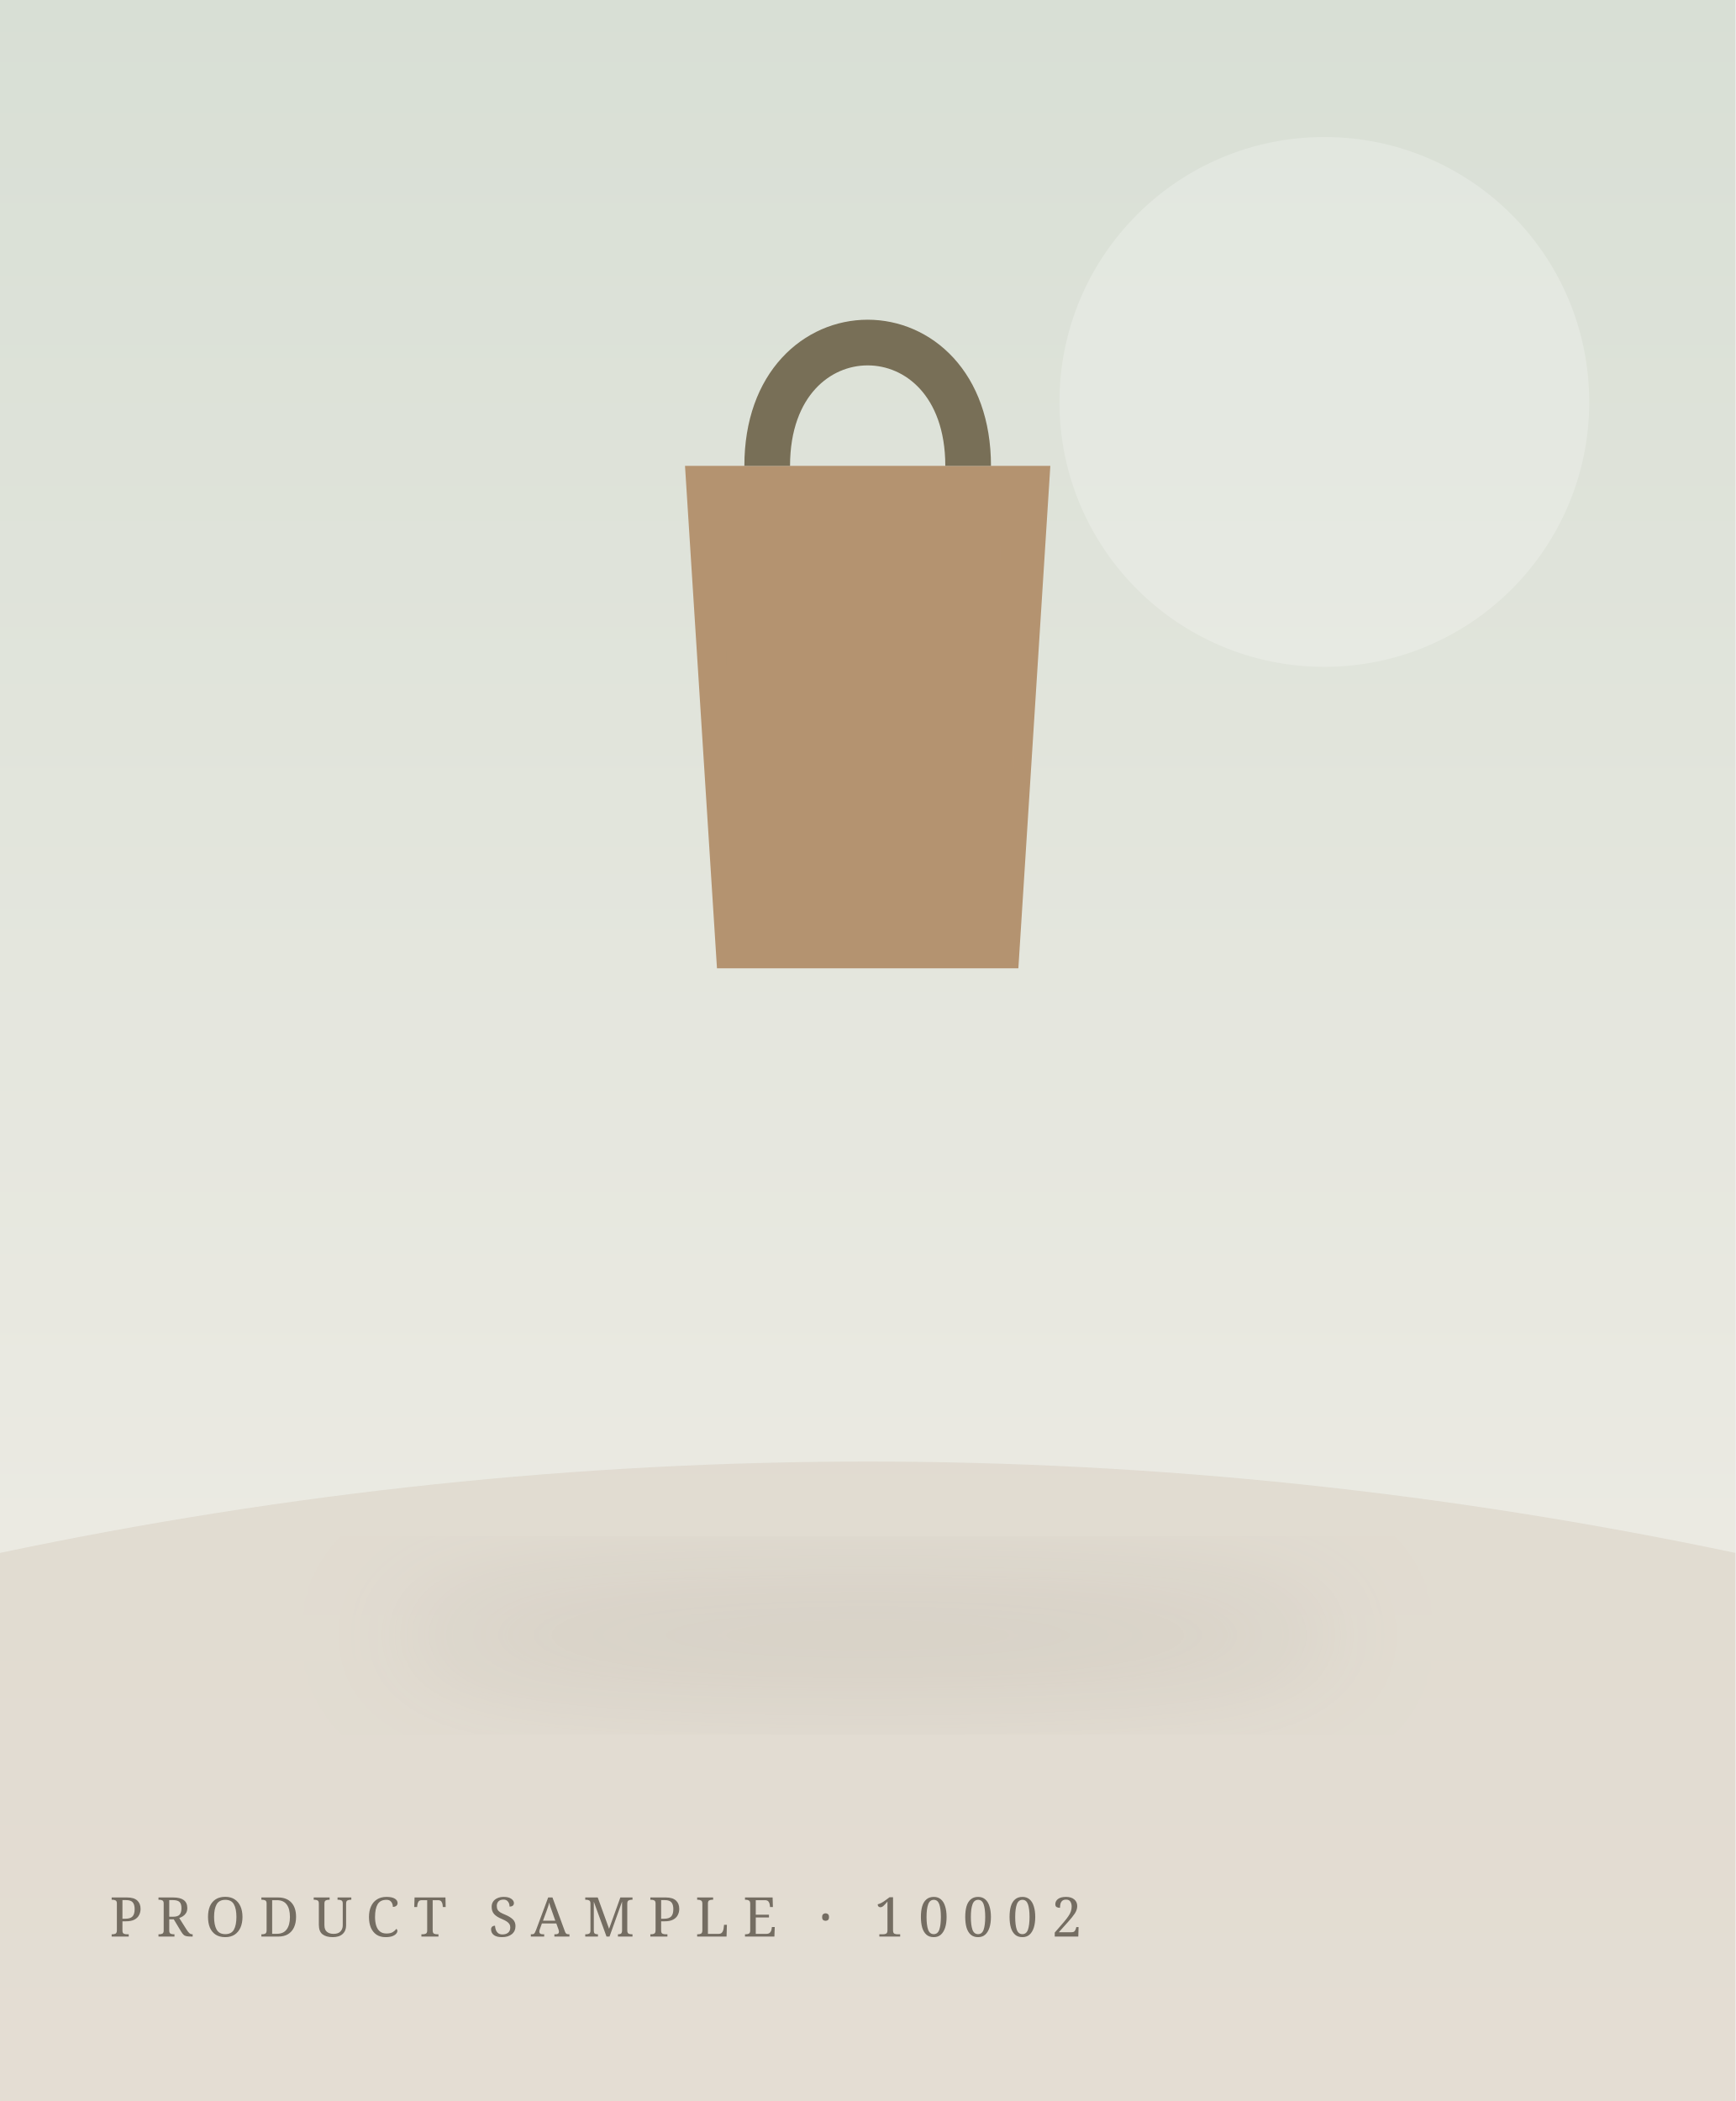
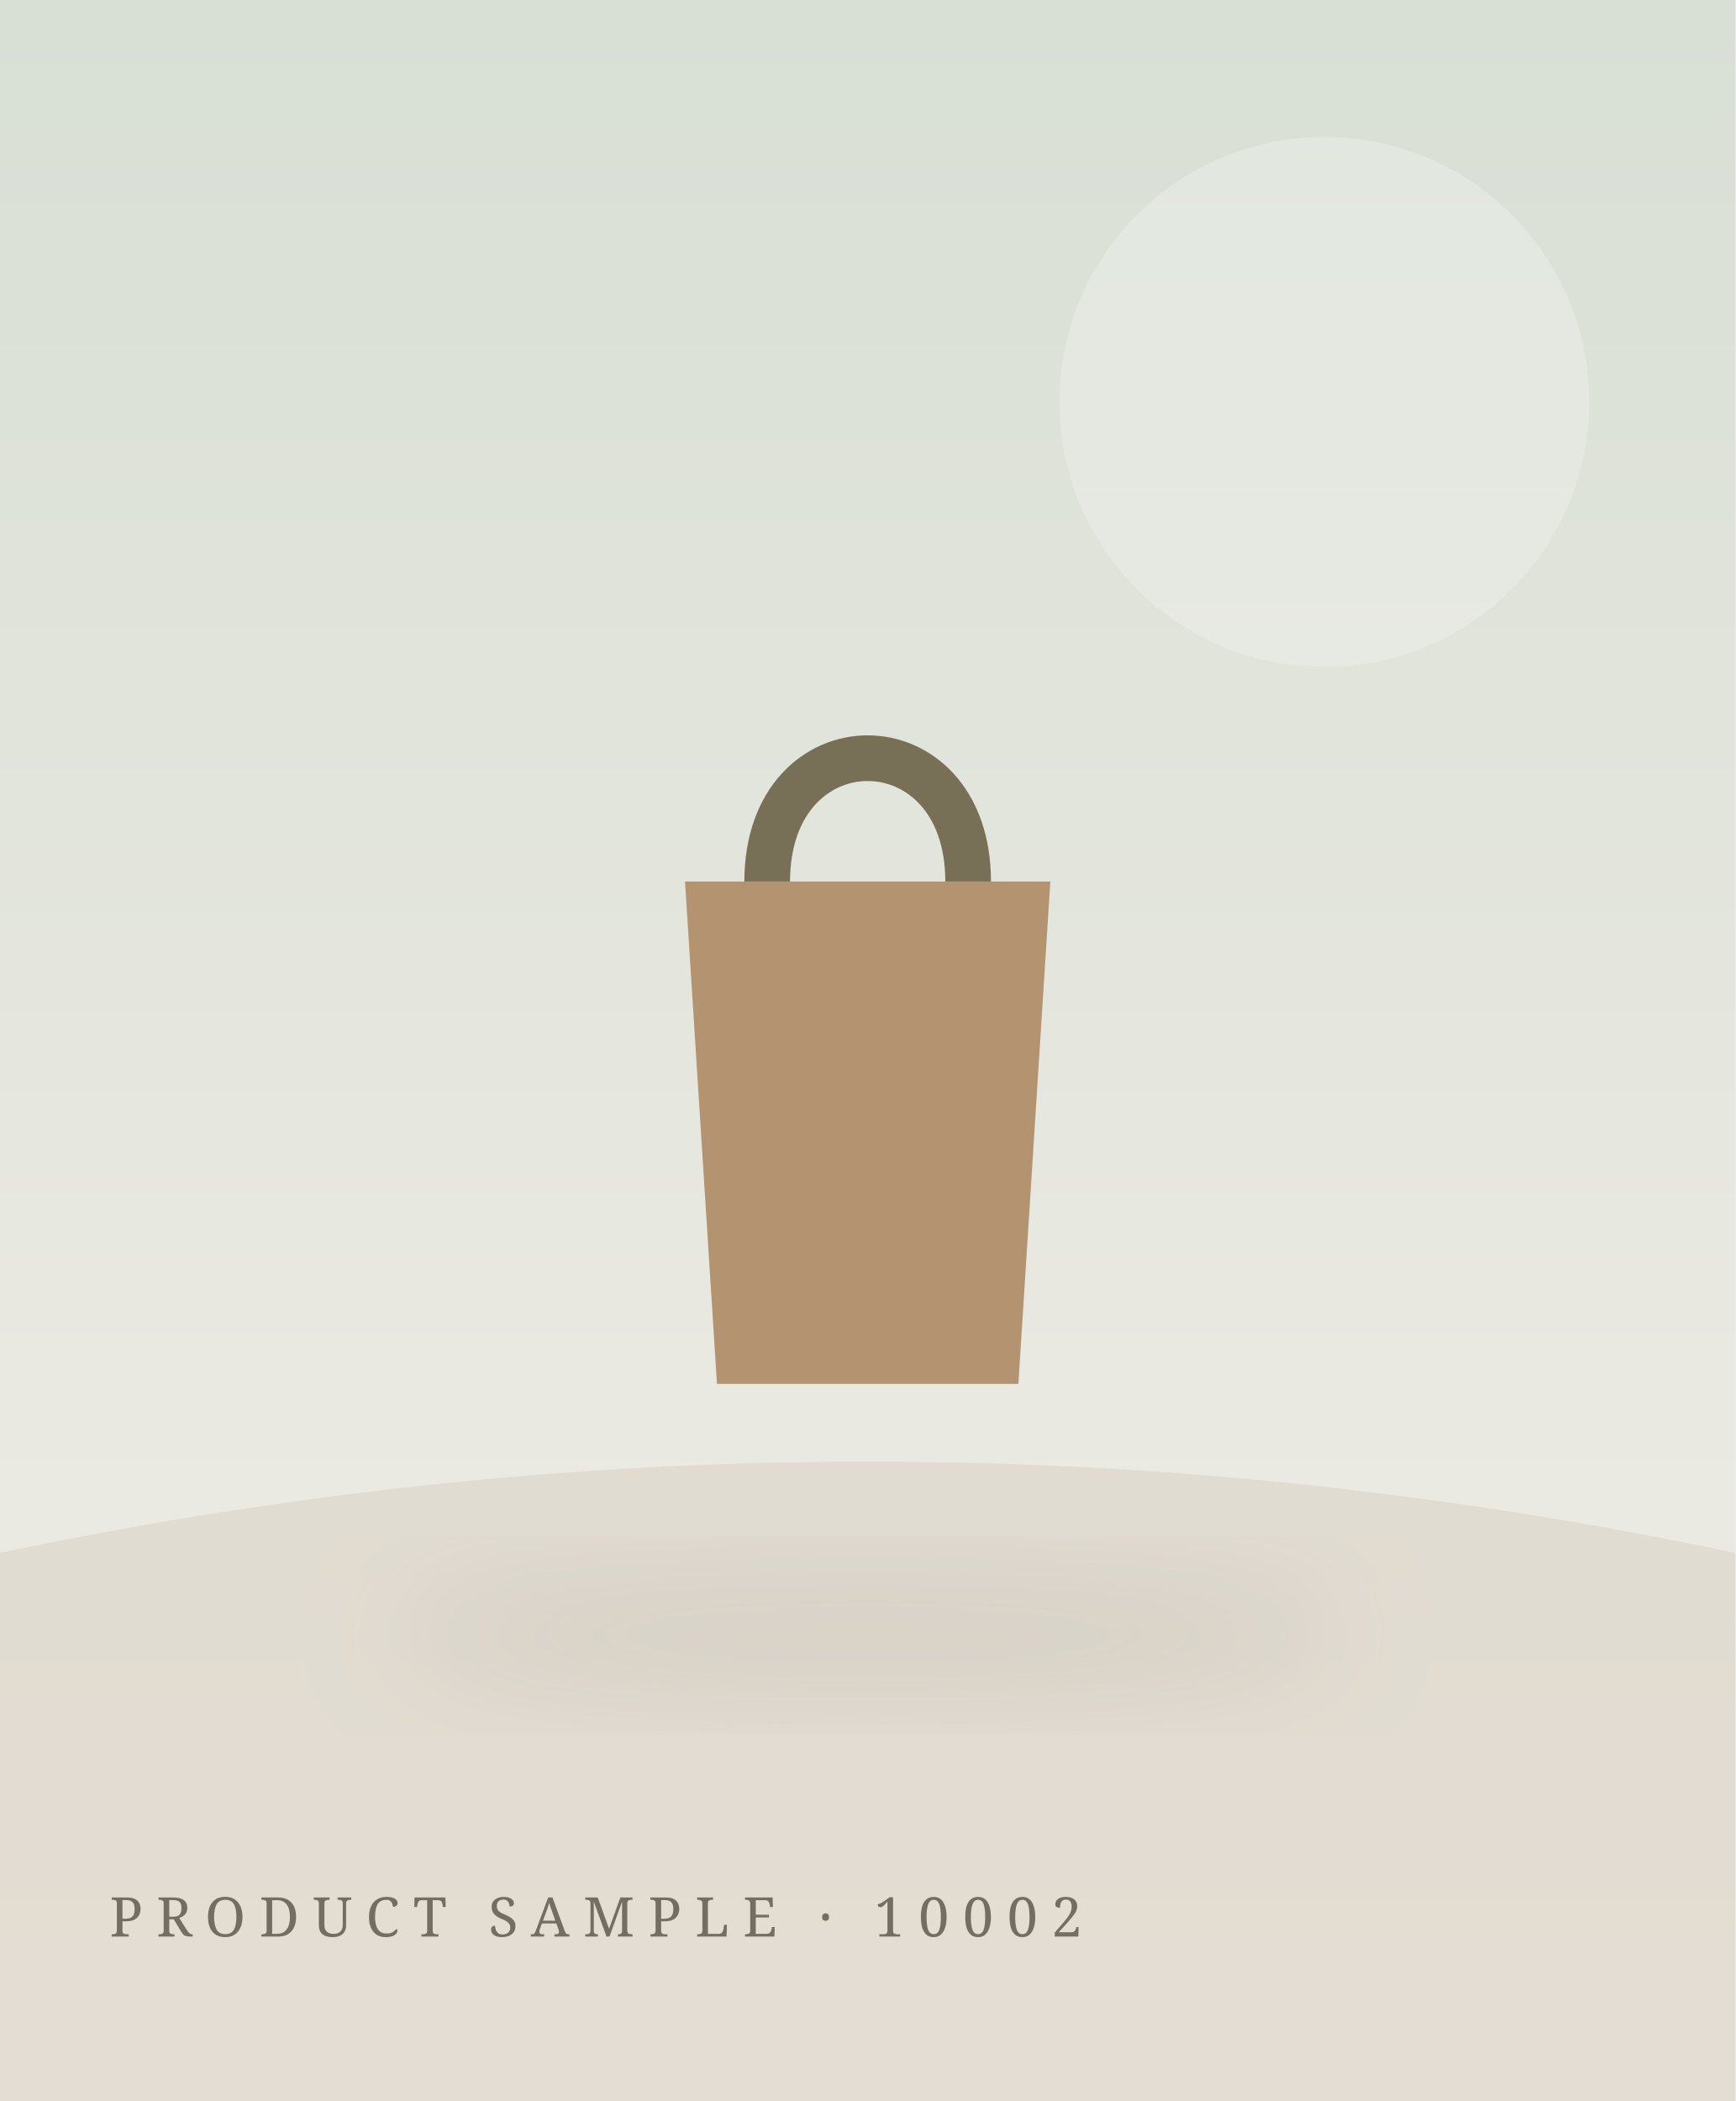
<svg xmlns="http://www.w3.org/2000/svg" viewBox="0 0 380 460">
  <defs>
    <linearGradient id="g" x2="0" y2="1">
      <stop stop-color="#d8dfd5" />
      <stop offset="1" stop-color="#f2eee7" />
    </linearGradient>
    <filter id="s">
      <feGaussianBlur stdDeviation="12" />
    </filter>
  </defs>
  <rect width="380" height="460" fill="url(#g)" />
  <circle cx="290" cy="88" r="58" fill="#fff" opacity=".22" />
  <ellipse cx="190" cy="358" rx="105" ry="18" fill="#635b50" opacity=".16" filter="url(#s)" />
  <path d="M0 340Q190 300 380 340v120H0z" fill="#d8d0c3" opacity=".55" />
-   <g transform="translate(0,0) scale(1)">
+   <g transform="translate(0,91) scale(1)">
    <path d="M150 102h80l-7 110h-66z" fill="#b49370" />
    <path d="M168 102c0-36 44-36 44 0" fill="none" stroke="#786f57" stroke-width="10" />
    <path d="M161 121h58M159 144h62M158 167h64M157 190h66" stroke="#b49370" stroke-width="3" opacity=".7" />
  </g>
  <text x="24" y="424" fill="#746d62" font-family="Georgia,serif" font-size="12" letter-spacing="3">PRODUCT SAMPLE · 10002</text>
</svg>
